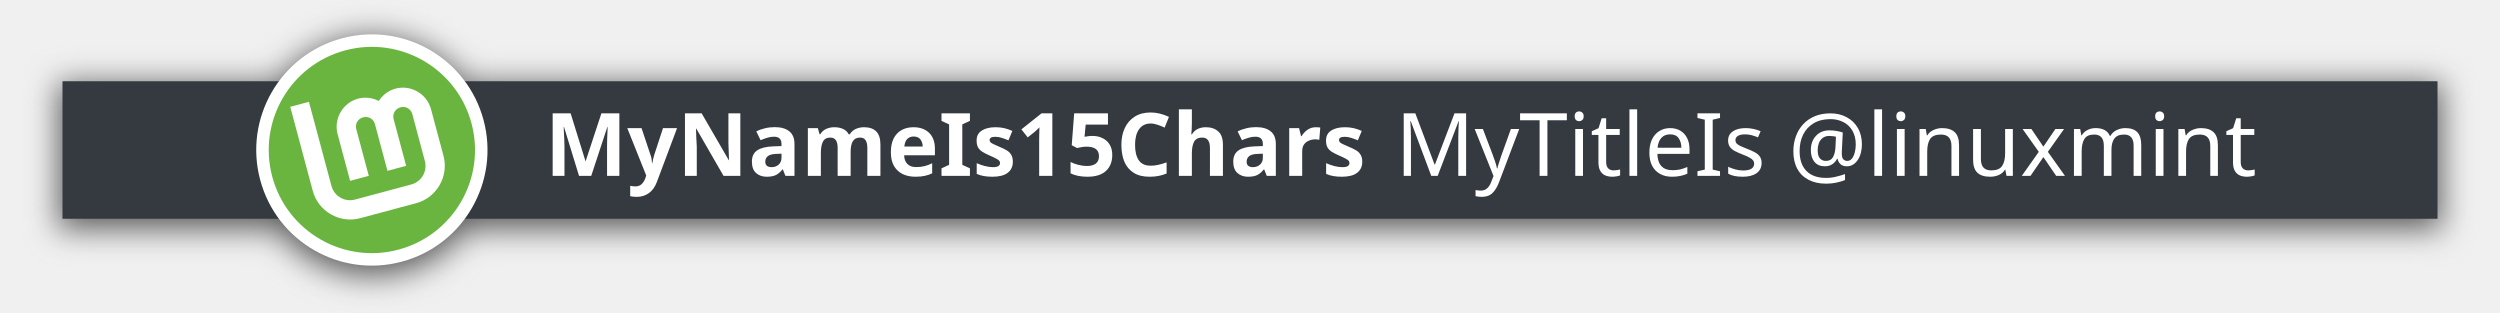
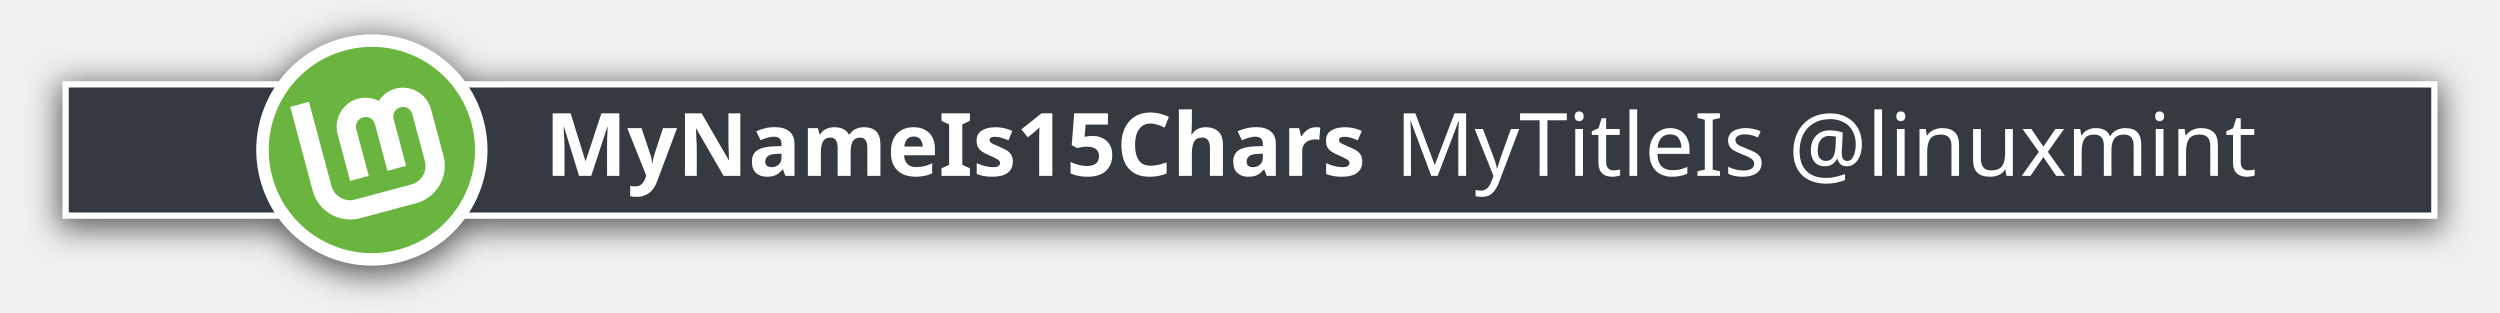
<svg xmlns="http://www.w3.org/2000/svg" width="400" height="50" viewBox="0 0 400 50" version="1.1" id="SVGRoot" xml:space="preserve">
  <defs id="defs132">
    <filter style="color-interpolation-filters:sRGB" id="filter4294" x="-0.012" y="-0.109" width="1.025" height="1.218">
      <feFlood flood-opacity="0.502" flood-color="rgb(0,0,0)" result="flood" id="feFlood4284" />
      <feComposite in="flood" in2="SourceGraphic" operator="in" result="composite1" id="feComposite4286" />
      <feGaussianBlur in="composite1" stdDeviation="2" result="blur" id="feGaussianBlur4288" />
      <feOffset dx="0" dy="0" result="offset" id="feOffset4290" />
      <feComposite in="offset" in2="offset" operator="atop" result="composite2" id="feComposite4292" />
    </filter>
    <filter style="color-interpolation-filters:sRGB" id="filter2297" x="-0.017" y="-0.179" width="1.035" height="1.358">
      <feGaussianBlur stdDeviation="2.346" id="feGaussianBlur2299" />
    </filter>
  </defs>
  <g id="layer3">
    <path id="shadow-bar" style="display:inline;fill:#545454;fill-opacity:1;stroke:#808080;stroke-width:2;stroke-dasharray:none;stroke-opacity:1;filter:url(#filter2297)" d="m 59.939,6.506 a 18.5,18.5 0 0 0 -5.229,0.625 A 18.5,18.5 0 0 0 44.676,14 H 10 v 22 H 44.68 A 18.5,18.5 0 0 0 64.289,42.869 18.5,18.5 0 0 0 74.367,36 H 390 v -22 H 74.32 A 18.5,18.5 0 0 0 59.939,6.506 Z" />
  </g>
  <g id="layer1" style="display:inline">
-     <rect style="fill:#343a40;fill-opacity:1;stroke-width:1;stroke-opacity:0.25" id="background-bar" width="380" height="22" x="10" y="13" />
+     <rect style="fill:#343a40;fill-opacity:1;stroke:#ffffff;stroke-width:1;stroke-dasharray:none;stroke-opacity:1" id="background-bar" width="379" height="21" x="10.5" y="13.5" />
    <g id="logo-halo" transform="rotate(-15,55.70212,24.5)" style="display:inline">
      <circle style="fill:#ffffff;fill-opacity:1;stroke:none;stroke-width:0;stroke-miterlimit:4;stroke-dasharray:none" id="halo" cx="59.5" cy="25" r="18.5" />
      <circle style="fill:#69b53f;fill-opacity:1;stroke:none;stroke-width:0;stroke-miterlimit:4;stroke-dasharray:none" id="background-circle" cx="59.5" cy="25" r="16.5" />
      <path style="color:#000000;fill:#ffffff;fill-opacity:1;stroke:none;stroke-width:0;stroke-dasharray:none" d="m 48.672,14.945 v 13.922 c 0,3.399 2.789,6.188 6.188,6.188 h 9.281 c 3.399,0 6.188,-2.789 6.188,-6.188 v -7.734 c 0,-2.545 -2.096,-4.641 -4.641,-4.641 -1.189,0 -2.269,0.47 -3.094,1.217 -0.825,-0.747 -1.905,-1.217 -3.094,-1.217 -2.545,0 -4.641,2.096 -4.641,4.641 v 7.734 h 3.094 v -7.734 c 0,-0.873 0.674,-1.547 1.547,-1.547 0.873,0 1.547,0.674 1.547,1.547 v 7.734 h 3.094 v -7.734 c 0,-0.873 0.674,-1.547 1.547,-1.547 0.873,0 1.547,0.674 1.547,1.547 v 7.734 c 0,1.727 -1.367,3.094 -3.094,3.094 h -9.281 c -1.727,0 -3.094,-1.367 -3.094,-3.094 V 14.945 Z" id="Lm-path" />
    </g>
  </g>
  <g id="layer2" style="display:inline">
    <text xml:space="preserve" style="font-weight:500;font-size:14px;font-family:Ubuntu;-inkscape-font-specification:'Ubuntu Medium';opacity:1;fill:#808080;fill-opacity:1;stroke-opacity:0.25" x="87.16" y="28.137" id="name">
      <tspan id="tspan4818" x="87.16" y="28.137" style="font-style:normal;font-variant:normal;font-weight:bold;font-stretch:normal;font-family:Ubuntu;-inkscape-font-specification:'Ubuntu Bold';fill:#ffffff;fill-opacity:1">MyNameIs15Chars</tspan>
    </text>
    <text xml:space="preserve" style="font-style:normal;font-variant:normal;font-weight:bold;font-stretch:normal;font-size:14px;font-family:Ubuntu;-inkscape-font-specification:'Ubuntu Bold';opacity:1;fill:#ffffff;fill-opacity:1;stroke-opacity:0.25" x="379.252" y="28.137" id="function">
      <tspan id="tspan4974" x="379.252" y="28.137" style="font-style:normal;font-variant:normal;font-weight:normal;font-stretch:normal;font-family:Ubuntu;-inkscape-font-specification:Ubuntu;text-align:end;text-anchor:end">MyTitleIs @linuxmint</tspan>
    </text>
  </g>
</svg>
